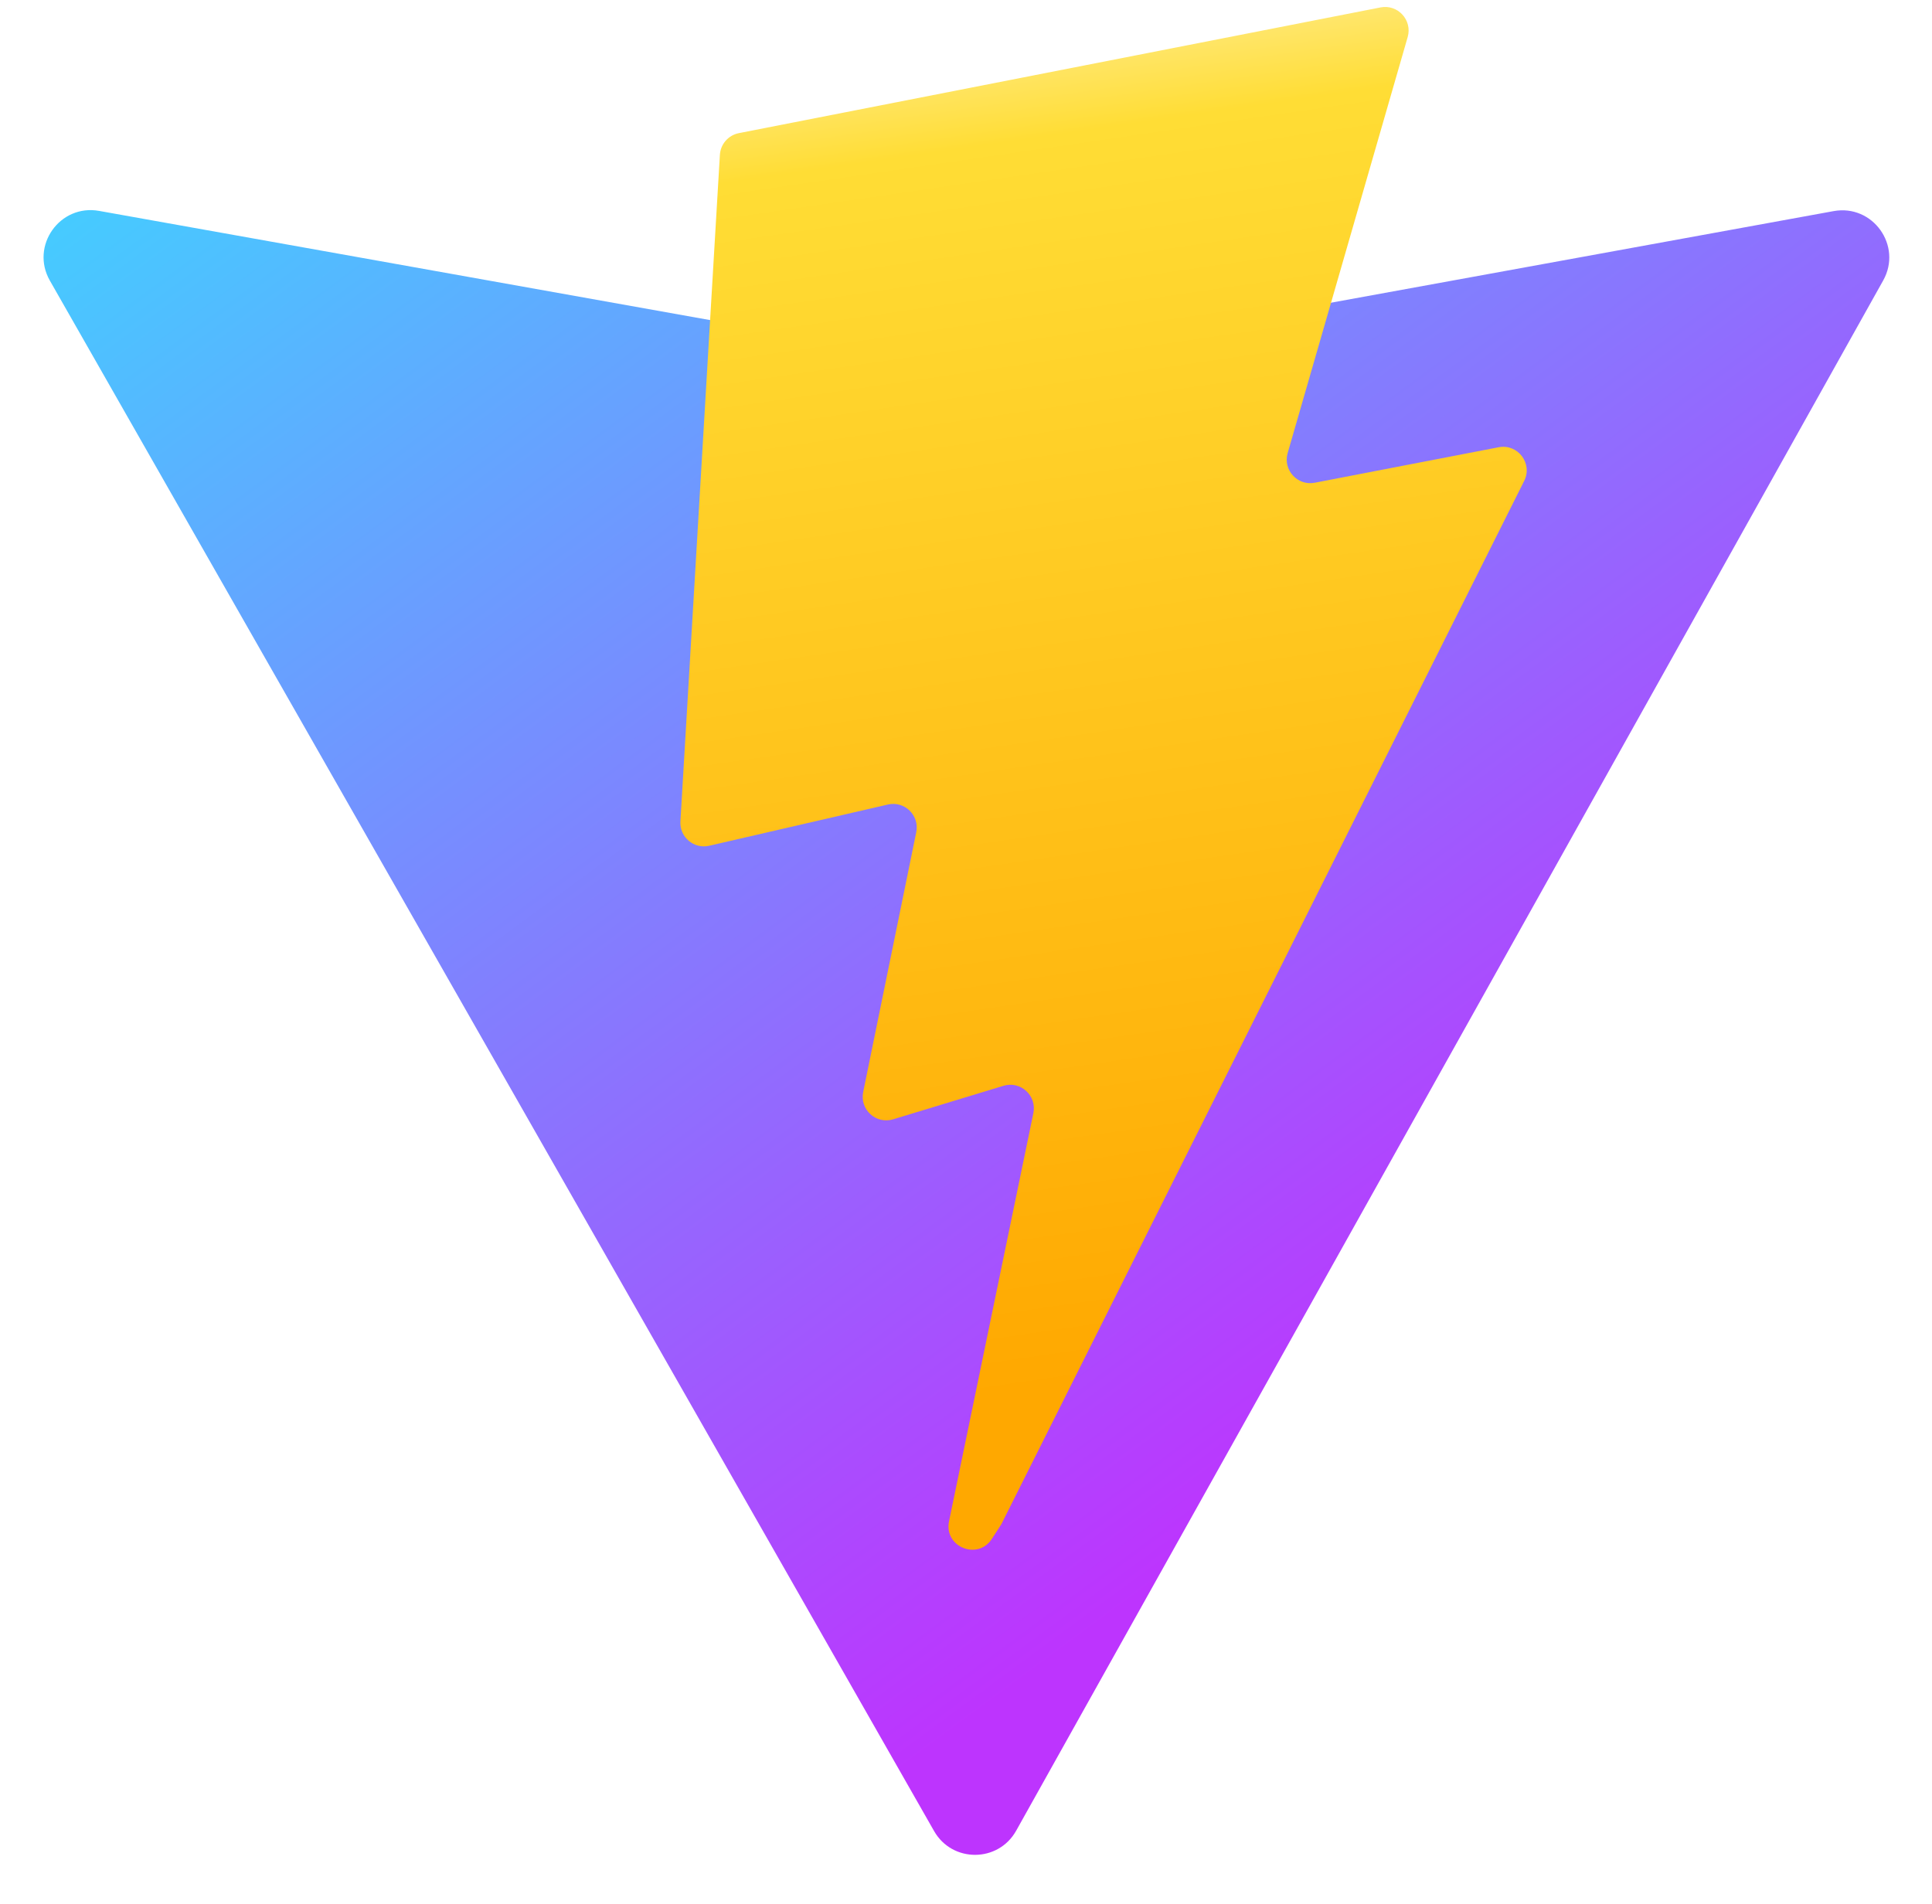
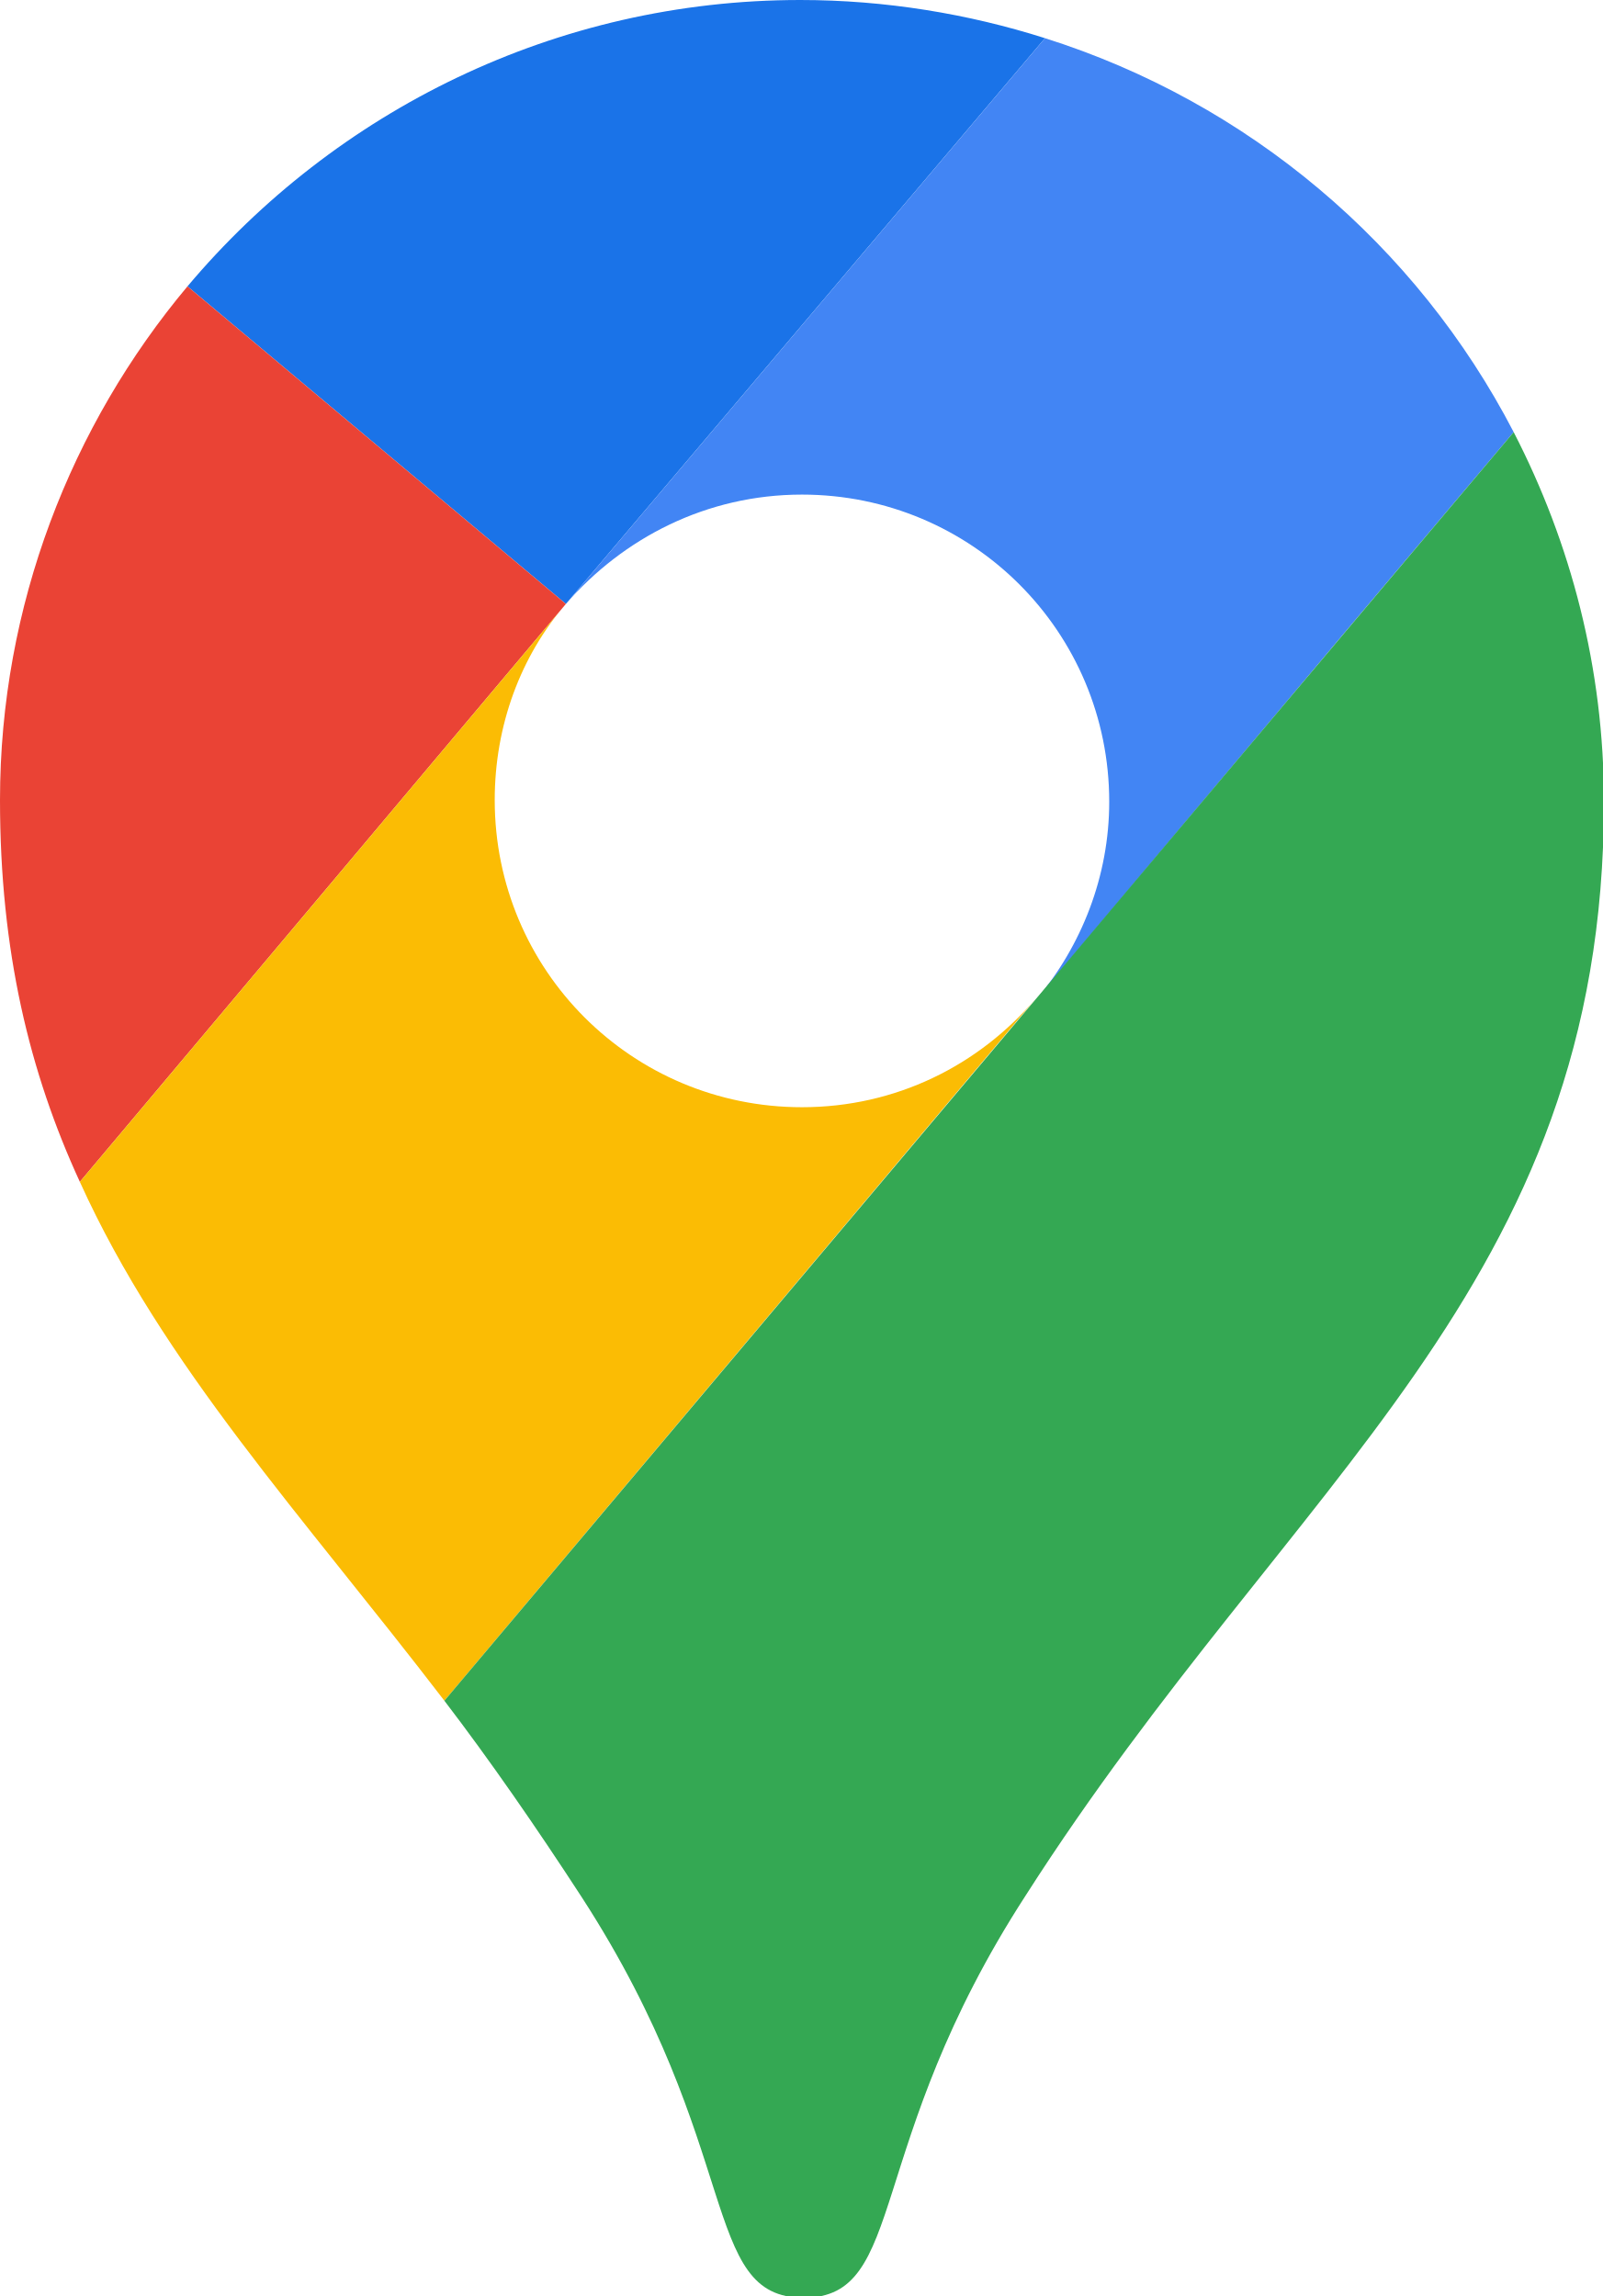
- <svg xmlns="http://www.w3.org/2000/svg" width="410" height="404" viewBox="0 0 410 404" fill="none">
-   <path d="M399.641 59.525L215.643 388.545C211.844 395.338 202.084 395.378 198.228 388.618L10.582 59.556C6.381 52.19 12.68 43.267 21.028 44.759L205.223 77.682C206.398 77.892 207.601 77.89 208.776 77.676L389.119 44.806C397.439 43.289 403.768 52.143 399.641 59.525Z" fill="url(#paint0_linear)" />
-   <path d="M292.965 1.574L156.801 28.255C154.563 28.694 152.906 30.59 152.771 32.866L144.395 174.33C144.198 177.662 147.258 180.248 150.51 179.498L188.42 170.749C191.967 169.931 195.172 173.055 194.443 176.622L183.18 231.775C182.422 235.487 185.907 238.661 189.532 237.56L212.947 230.446C216.577 229.344 220.065 232.527 219.297 236.242L201.398 322.875C200.278 328.294 207.486 331.249 210.492 326.603L212.5 323.5L323.454 102.072C325.312 98.365 322.108 94.137 318.036 94.923L279.014 102.454C275.347 103.161 272.227 99.746 273.262 96.158L298.731 7.867C299.767 4.273 296.636 0.855 292.965 1.574Z" fill="url(#paint1_linear)" />
-   <defs>
-     <linearGradient id="paint0_linear" x1="6" y1="33" x2="235" y2="344" gradientUnits="userSpaceOnUse">
-       <stop stop-color="#41D1FF" />
-       <stop offset="1" stop-color="#BD34FE" />
-     </linearGradient>
-     <linearGradient id="paint1_linear" x1="194.651" y1="8.818" x2="236.076" y2="292.989" gradientUnits="userSpaceOnUse">
-       <stop stop-color="#FFEA83" />
-       <stop offset="0.083" stop-color="#FFDD35" />
-       <stop offset="1" stop-color="#FFA800" />
-     </linearGradient>
-   </defs>
+ <svg xmlns="http://www.w3.org/2000/svg" viewBox="0 0 92.3 132.3">
+   <path fill="#1a73e8" d="M60.2 2.2C55.8.8 51 0 46.1 0 32 0 19.3 6.4 10.8 16.5l21.8 18.3L60.2 2.2z" />
+   <path fill="#ea4335" d="M10.8 16.5C4.1 24.5 0 34.9 0 46.1c0 8.7 1.7 15.7 4.6 22l28-33.3-21.8-18.3z" />
+   <path fill="#4285f4" d="M46.2 28.5c9.8 0 17.7 7.9 17.7 17.7 0 4.3-1.6 8.3-4.2 11.4 0 0 13.9-16.6 27.5-32.7-5.6-10.8-15.3-19-27-22.7L32.6 34.8c3.3-3.8 8.1-6.3 13.6-6.3" />
+   <path fill="#fbbc04" d="M46.2 63.8c-9.8 0-17.7-7.9-17.7-17.7 0-4.3 1.5-8.3 4.1-11.3l-28 33.3c4.8 10.6 12.8 19.2 21 29.9l34.1-40.5c-3.3 3.9-8.1 6.3-13.5 6.3" />
+   <path fill="#34a853" d="M59.1 109.2c15.4-24.1 33.3-35 33.3-63 0-7.7-1.9-14.9-5.2-21.3L25.6 98c2.6 3.4 5.3 7.3 7.9 11.3 9.4 14.5 6.8 23.1 12.8 23.1s3.4-8.7 12.8-23.2" />
</svg>
